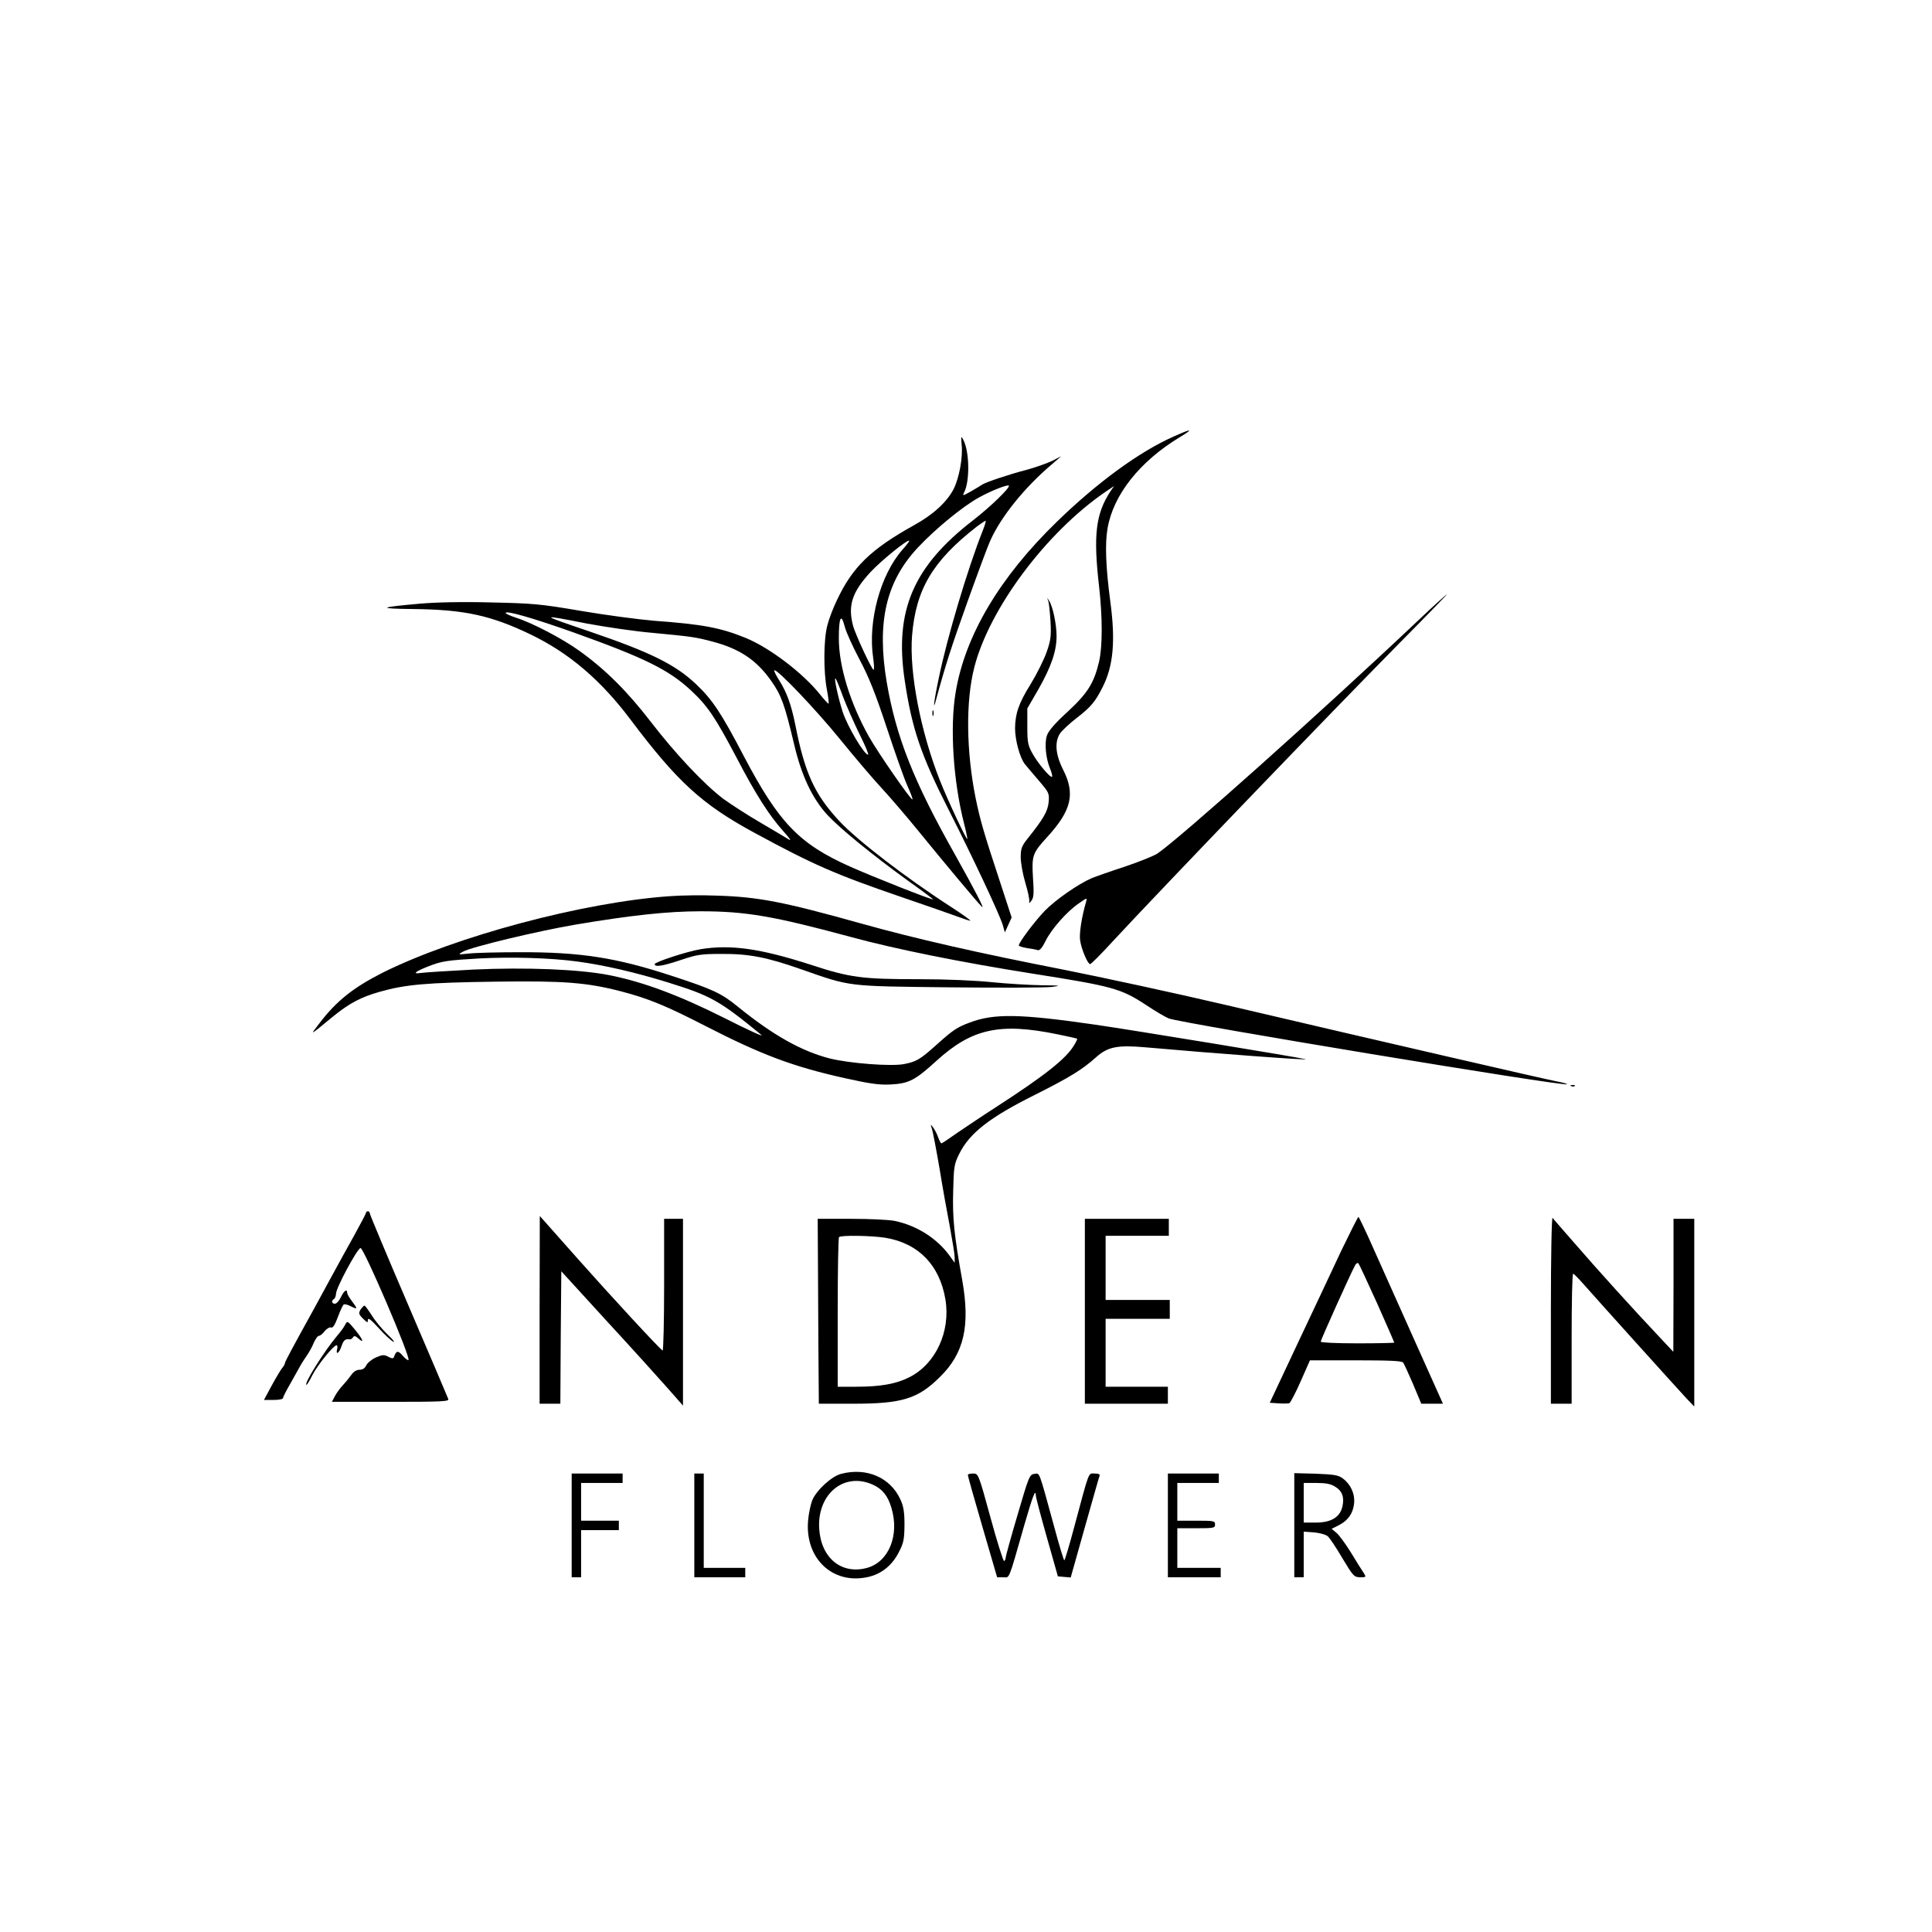
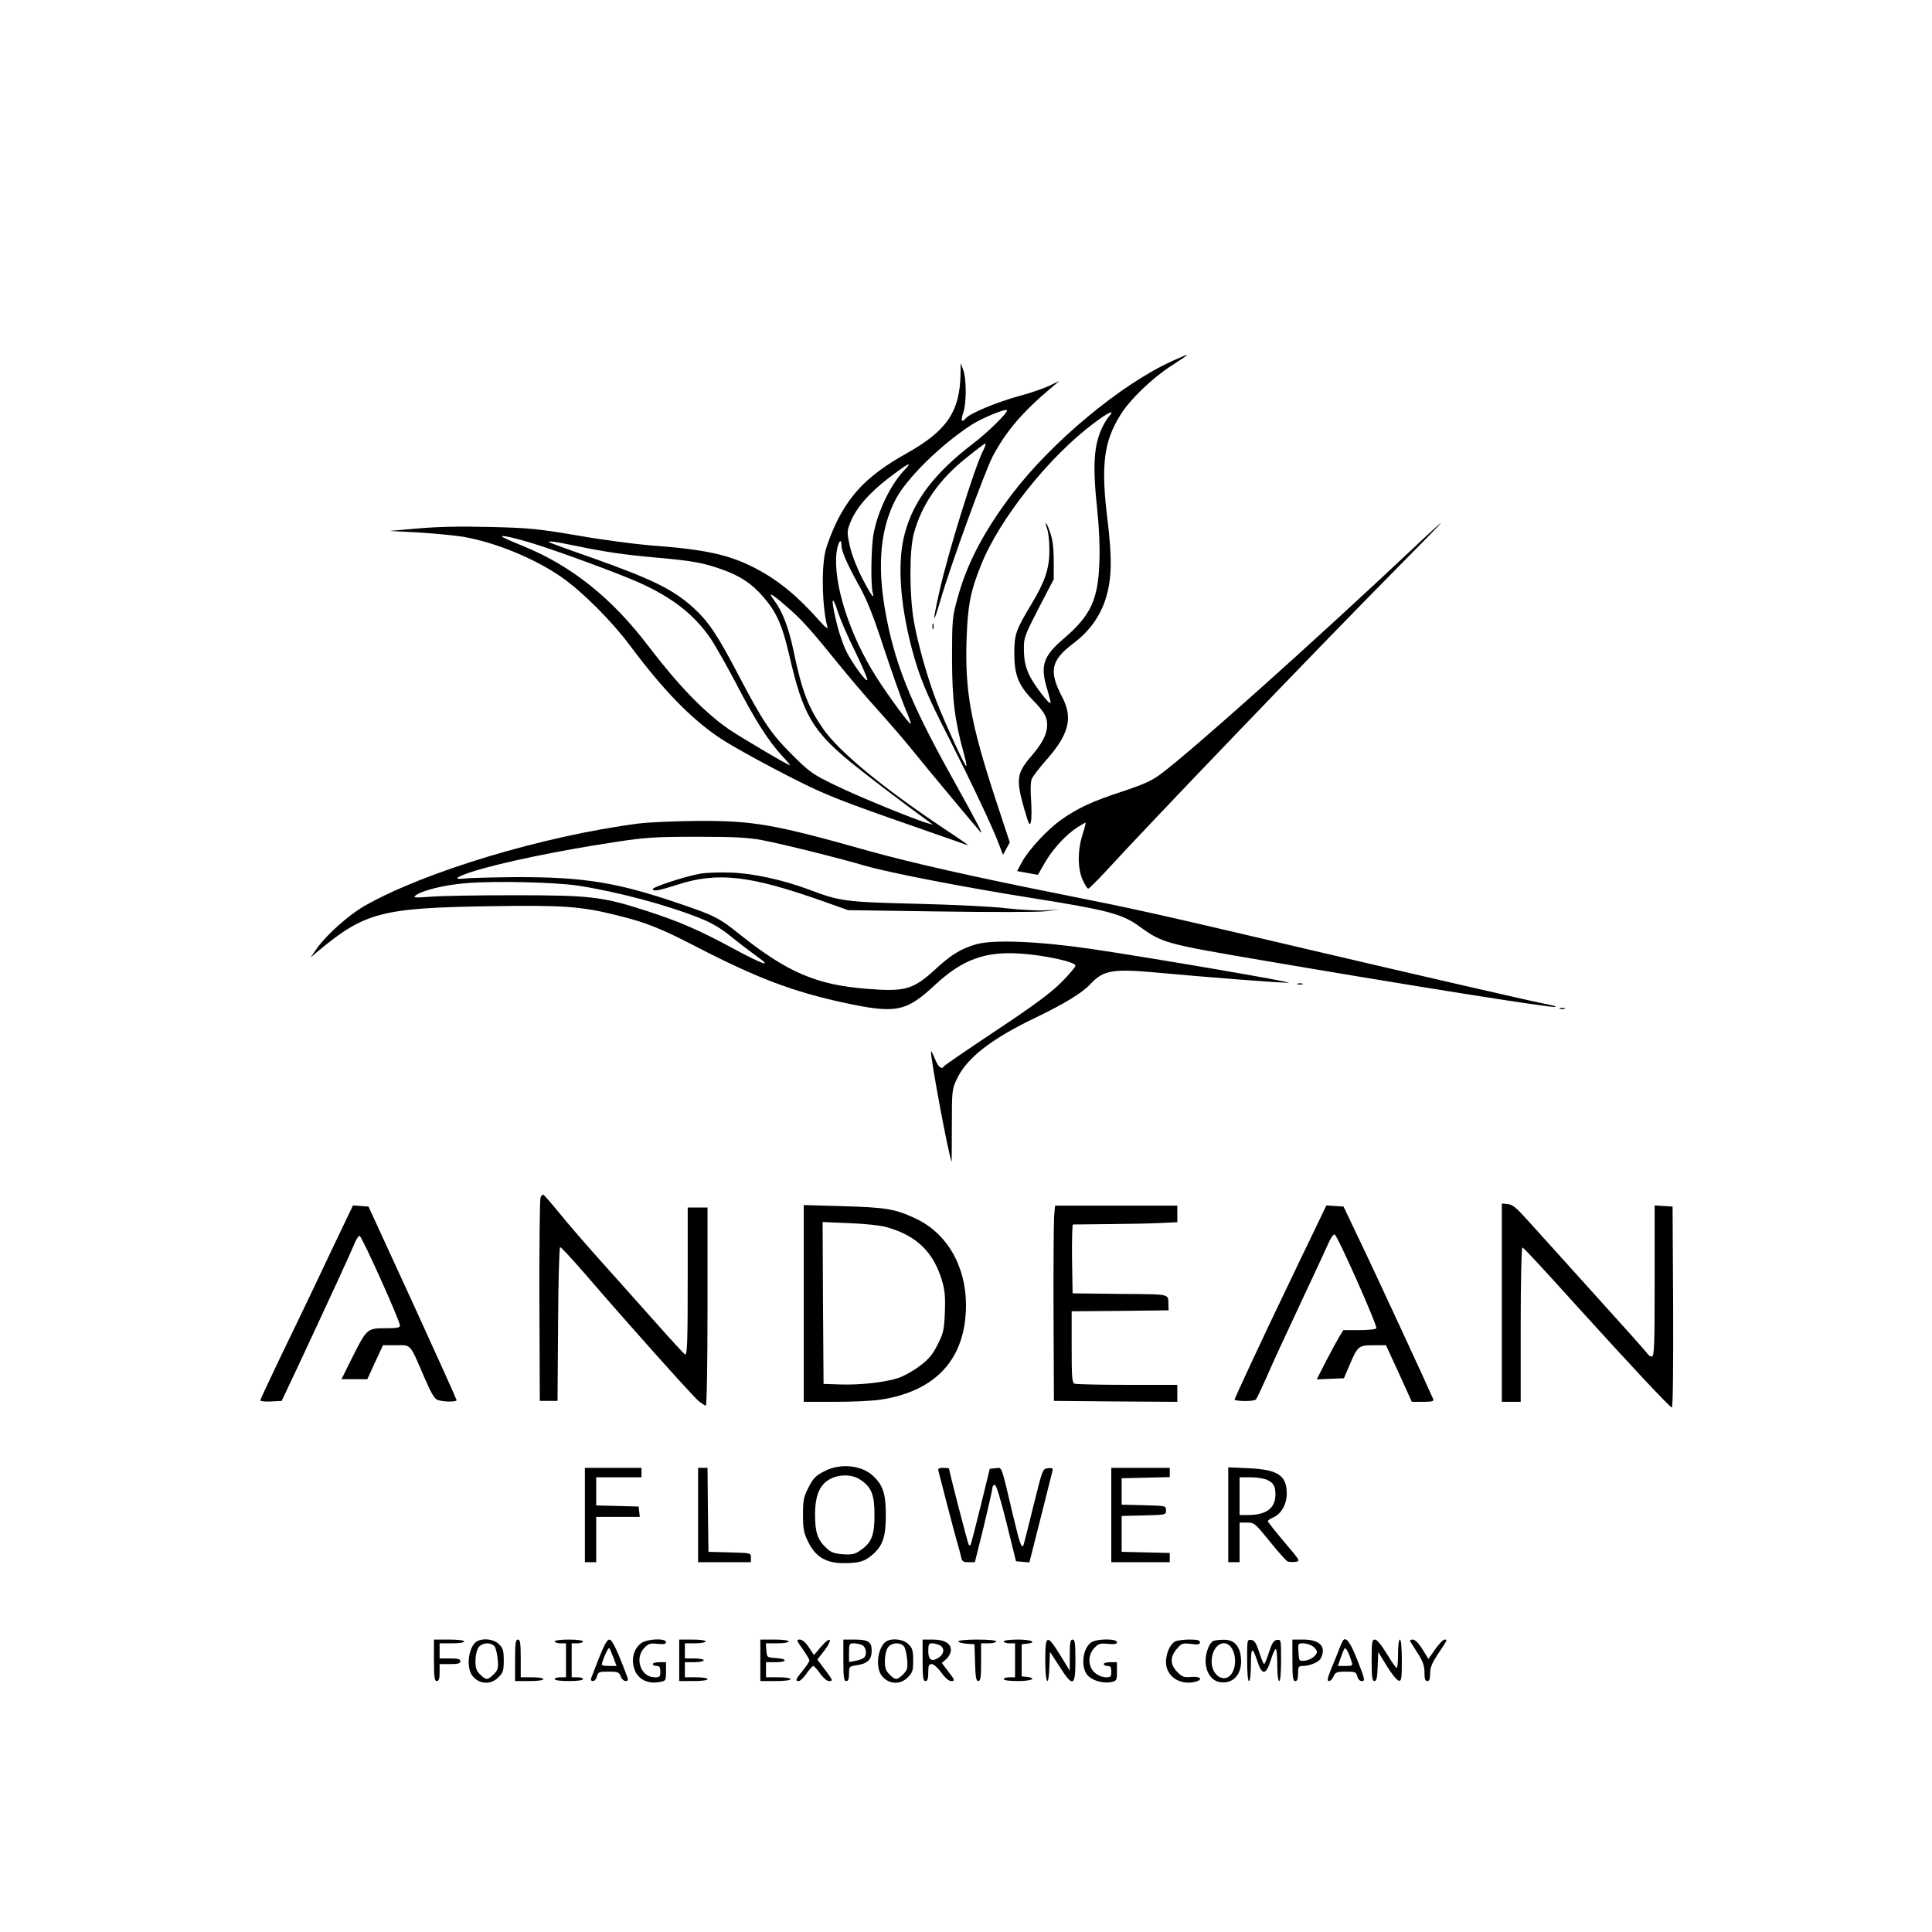
<svg xmlns="http://www.w3.org/2000/svg" version="1.0" width="1024pt" height="1024pt" viewBox="0 0 1024 1024" preserveAspectRatio="xMidYMid meet">
  <g transform="translate(0,1024) scale(0.1,-0.1)" fill="#000000" stroke="none">
-     <path d="M6220 7926 c-181 -80 -404 -243 -618 -451 -303 -294 -487 -603 -537 -905 -31 -184 -13 -470 45 -696 11 -42 18 -79 17 -81 -5 -5 -104 206 -144 307 -104 262 -164 575 -149 770 20 246 109 396 342 578 23 17 45 32 48 32 3 0 -4 -24 -15 -52 -78 -195 -189 -566 -233 -781 -26 -122 -33 -186 -15 -117 49 181 82 284 167 521 54 151 108 296 120 322 57 128 181 282 327 406 l50 43 -51 -26 c-28 -13 -88 -34 -132 -46 -83 -21 -219 -66 -237 -79 -5 -4 -32 -20 -58 -35 -42 -24 -47 -25 -38 -8 32 59 30 217 -3 280 -12 24 -13 22 -9 -25 7 -68 -13 -175 -42 -234 -36 -70 -109 -137 -211 -193 -228 -127 -326 -221 -409 -399 -19 -39 -42 -99 -50 -132 -20 -75 -21 -245 -2 -342 8 -40 11 -73 8 -73 -3 1 -24 23 -46 51 -91 113 -266 246 -393 298 -133 54 -227 72 -487 91 -82 7 -256 30 -385 52 -217 37 -254 40 -478 45 -154 4 -293 1 -381 -7 -215 -19 -223 -26 -31 -28 274 -3 413 -34 625 -136 202 -98 369 -240 527 -450 248 -330 379 -449 653 -598 317 -172 431 -222 787 -344 123 -42 252 -87 287 -100 35 -13 68 -24 74 -24 5 0 -39 32 -99 71 -242 156 -503 357 -597 459 -130 140 -182 254 -232 510 -21 104 -45 171 -85 234 -17 27 -29 50 -26 53 11 12 221 -208 349 -366 78 -96 176 -211 217 -255 42 -45 127 -144 190 -221 145 -178 317 -384 343 -410 20 -21 -32 80 -141 275 -219 388 -312 622 -362 913 -54 320 -4 535 166 716 93 99 238 218 324 265 66 36 150 69 157 62 9 -9 -98 -113 -190 -184 -317 -245 -417 -479 -362 -847 38 -256 86 -397 232 -685 127 -250 270 -554 288 -613 l11 -39 18 40 18 39 -65 199 c-84 254 -102 318 -126 434 -50 249 -53 514 -7 693 80 312 380 713 692 928 l49 33 -20 -29 c-77 -118 -91 -230 -60 -500 19 -167 19 -323 0 -403 -27 -113 -60 -166 -167 -265 -66 -60 -101 -101 -109 -125 -14 -41 -6 -123 17 -177 8 -20 13 -39 10 -42 -8 -8 -74 70 -103 122 -25 45 -28 60 -28 145 l0 95 59 102 c68 120 96 202 96 281 0 64 -20 157 -39 187 -13 20 -13 20 -5 0 4 -11 9 -61 12 -110 4 -78 1 -100 -21 -162 -14 -40 -52 -116 -85 -170 -63 -101 -81 -155 -82 -233 0 -63 26 -159 53 -191 12 -15 46 -55 76 -90 51 -60 53 -64 49 -111 -5 -49 -27 -87 -114 -196 -29 -37 -34 -51 -34 -96 0 -29 11 -90 25 -137 14 -46 23 -90 20 -99 -3 -9 2 -7 11 5 13 17 15 37 9 122 -7 118 -3 131 75 216 129 141 150 229 85 357 -41 81 -46 147 -17 192 10 15 49 52 88 82 76 59 99 86 138 164 57 112 69 244 41 453 -24 181 -29 306 -15 387 30 179 171 357 385 486 74 45 63 46 -35 2z m-1438 -601 c-116 -132 -183 -379 -154 -572 5 -35 6 -63 2 -63 -9 0 -97 188 -109 235 -28 106 -4 178 93 283 57 61 196 174 205 166 2 -2 -15 -24 -37 -49z m-1742 -437 c377 -135 505 -198 623 -308 88 -82 128 -142 240 -354 102 -196 175 -310 250 -393 37 -41 44 -53 24 -40 -16 10 -83 50 -150 89 -67 39 -153 95 -192 123 -102 77 -254 238 -387 411 -125 162 -241 277 -378 375 -92 66 -250 148 -335 175 -30 10 -55 21 -55 25 0 15 143 -26 360 -103z m71 47 c97 -18 252 -41 345 -49 212 -20 232 -23 322 -47 143 -38 233 -98 311 -210 52 -74 70 -123 120 -334 39 -166 96 -287 177 -375 67 -72 241 -214 432 -352 72 -51 129 -94 128 -95 -4 -5 -330 124 -443 175 -268 120 -375 232 -560 583 -120 230 -168 302 -254 383 -110 104 -241 169 -570 281 -262 89 -262 90 -8 40z m1445 -191 c50 -94 84 -180 144 -361 43 -131 92 -269 109 -307 17 -38 30 -71 27 -73 -6 -7 -181 245 -230 332 -100 178 -160 373 -160 521 0 112 12 137 31 64 7 -29 43 -108 79 -176z m-87 -199 c19 -49 58 -138 87 -197 30 -60 50 -108 45 -108 -21 0 -111 153 -135 228 -26 82 -48 189 -37 175 4 -4 22 -48 40 -98z" />
-     <path d="M7514 6949 c-514 -486 -1265 -1156 -1381 -1234 -21 -13 -99 -44 -173 -69 -74 -24 -153 -52 -175 -61 -71 -31 -189 -113 -247 -172 -53 -55 -138 -168 -138 -184 0 -4 19 -10 43 -14 23 -3 49 -8 57 -11 11 -3 24 13 42 49 31 63 113 156 176 199 45 31 45 31 38 7 -23 -80 -37 -169 -31 -204 7 -47 40 -125 53 -125 5 0 60 55 122 123 254 274 1148 1204 1514 1575 143 144 257 262 255 262 -3 0 -73 -63 -155 -141z" />
-     <path d="M4942 6460 c0 -14 2 -19 5 -12 2 6 2 18 0 25 -3 6 -5 1 -5 -13z" />
-     <path d="M3550 5490 c-455 -31 -1137 -213 -1523 -406 -154 -78 -245 -150 -335 -269 -51 -66 -55 -68 74 38 86 70 149 103 249 131 135 38 247 48 610 53 364 5 484 -4 669 -52 142 -37 239 -77 441 -181 300 -154 466 -217 745 -279 131 -29 180 -36 240 -33 97 5 130 22 243 125 188 171 335 204 642 141 55 -11 102 -22 104 -23 2 -2 -6 -19 -18 -38 -43 -70 -154 -158 -409 -323 -67 -43 -159 -105 -205 -136 -45 -32 -84 -58 -87 -58 -4 0 -11 15 -18 33 -6 18 -19 42 -27 52 -14 19 -14 18 -5 -10 5 -16 23 -111 40 -210 16 -99 41 -238 55 -310 13 -71 25 -143 25 -159 l0 -29 -28 39 c-67 91 -172 158 -290 183 -29 6 -133 11 -231 11 l-177 0 2 -362 c1 -200 2 -420 3 -490 l1 -128 183 0 c258 0 342 26 458 141 129 126 162 271 119 514 -43 239 -52 328 -48 470 3 129 5 144 31 197 54 111 161 195 402 315 187 94 250 133 324 199 62 56 114 66 262 53 360 -32 872 -70 849 -63 -32 9 -915 154 -1115 183 -402 58 -537 60 -666 11 -67 -25 -88 -39 -178 -120 -85 -76 -104 -87 -170 -100 -69 -13 -289 4 -393 30 -149 38 -301 123 -488 275 -87 71 -133 92 -350 163 -293 96 -482 126 -805 125 -115 0 -237 -3 -270 -7 -59 -6 -60 -6 -31 10 44 25 391 108 594 143 298 50 490 71 666 71 239 0 388 -26 795 -136 234 -64 588 -135 961 -194 431 -68 471 -79 608 -169 48 -32 101 -63 117 -69 63 -25 2099 -362 2111 -349 3 2 -24 10 -58 16 -67 13 -952 217 -1753 405 -269 63 -654 146 -855 186 -460 90 -781 163 -1075 245 -415 116 -544 141 -765 148 -74 3 -187 2 -250 -3z m-492 -346 c143 -19 311 -58 482 -111 228 -71 272 -95 495 -278 17 -14 -71 26 -195 89 -241 121 -429 191 -608 227 -161 32 -446 43 -725 30 -133 -7 -258 -15 -277 -18 -47 -7 -29 8 40 35 72 28 98 32 270 42 173 9 377 3 518 -16z m1632 -1464 c176 -28 291 -145 321 -328 28 -170 -52 -342 -192 -412 -69 -35 -152 -50 -281 -50 l-98 0 0 393 c0 217 3 397 7 400 10 11 170 8 243 -3z" />
-     <path d="M3713 5209 c-72 -12 -243 -68 -243 -79 0 -17 41 -11 139 22 86 29 108 32 216 32 145 1 241 -18 420 -81 266 -93 238 -90 785 -96 267 -3 512 -2 545 2 53 7 46 8 -55 9 -63 1 -180 8 -260 16 -87 9 -241 16 -385 16 -307 0 -369 8 -579 77 -267 86 -424 108 -583 82z" />
-     <path d="M8328 4483 c7 -3 16 -2 19 1 4 3 -2 6 -13 5 -11 0 -14 -3 -6 -6z" />
-     <path d="M1940 3812 c0 -4 -28 -57 -61 -117 -34 -61 -90 -162 -124 -225 -34 -63 -73 -135 -87 -160 -115 -208 -158 -288 -158 -295 0 -5 -6 -16 -13 -24 -8 -9 -33 -51 -56 -93 l-42 -78 51 0 c27 0 50 4 50 10 0 5 17 39 38 75 20 36 44 78 52 93 8 15 25 41 36 57 12 17 29 47 37 68 9 20 21 37 28 37 6 0 20 11 30 25 11 13 26 22 34 19 9 -4 20 13 36 56 12 33 26 63 31 66 4 3 22 -1 38 -10 36 -18 37 -14 5 28 -14 18 -25 38 -25 44 0 23 -17 11 -33 -23 -9 -19 -23 -35 -32 -35 -17 0 -20 16 -5 25 6 3 10 16 11 28 0 31 114 242 130 242 18 0 267 -581 254 -593 -3 -4 -17 7 -31 23 -25 29 -34 27 -47 -10 -2 -6 -14 -5 -29 4 -23 12 -31 11 -66 -4 -22 -10 -45 -29 -51 -42 -7 -15 -19 -23 -35 -23 -16 0 -32 -10 -43 -26 -10 -14 -30 -39 -45 -55 -15 -16 -35 -43 -43 -59 l-16 -30 312 0 c276 0 310 2 305 15 -3 9 -98 231 -211 495 -113 263 -205 483 -205 489 0 6 -4 11 -10 11 -5 0 -10 -3 -10 -8z" />
-     <path d="M2860 3298 l0 -498 55 0 55 0 2 351 3 351 241 -264 c133 -144 278 -305 323 -356 l81 -92 0 495 0 495 -50 0 -50 0 0 -351 c0 -193 -4 -349 -8 -347 -12 4 -281 296 -446 482 -78 88 -156 176 -173 195 l-32 36 -1 -497z" />
-     <path d="M7110 3613 c-46 -98 -150 -320 -232 -493 l-148 -315 46 -3 c26 -2 52 -1 58 1 6 3 33 55 60 116 l49 111 242 0 c182 0 245 -3 252 -12 5 -7 29 -59 53 -115 l43 -103 58 0 57 0 -145 323 c-79 177 -179 400 -221 494 -42 95 -79 173 -82 173 -3 0 -43 -80 -90 -177z m189 -281 c50 -112 91 -206 91 -208 0 -2 -88 -4 -195 -4 -114 0 -195 4 -195 9 0 9 158 360 182 404 5 11 14 15 18 11 4 -5 49 -101 99 -212z" />
-     <path d="M8220 3297 l0 -497 55 0 55 0 0 345 c0 190 3 345 8 344 4 0 32 -29 62 -63 64 -73 475 -529 537 -596 l43 -45 0 498 0 497 -55 0 -55 0 0 -352 -1 -353 -75 80 c-127 134 -334 363 -448 495 -60 69 -113 129 -117 135 -5 5 -9 -209 -9 -488z" />
-     <path d="M5750 3290 l0 -490 220 0 220 0 0 45 0 45 -165 0 -165 0 0 180 0 180 170 0 170 0 0 50 0 50 -170 0 -170 0 0 170 0 170 168 0 167 0 0 45 0 45 -222 0 -223 0 0 -490z" />
-     <path d="M1911 3299 c-11 -19 -10 -25 13 -48 23 -23 26 -23 26 -7 0 14 16 2 56 -42 31 -35 66 -67 78 -73 11 -5 -2 12 -31 39 -28 27 -66 73 -83 101 -18 28 -35 51 -38 51 -4 0 -13 -10 -21 -21z" />
-     <path d="M1829 3218 c-6 -13 -26 -39 -43 -59 -68 -81 -180 -259 -161 -259 2 0 17 23 31 52 27 53 112 158 128 158 4 0 6 -9 3 -20 -9 -35 11 -22 23 15 11 32 20 40 44 36 5 -1 13 4 17 11 6 9 13 8 28 -6 35 -31 24 -4 -18 47 -39 47 -40 48 -52 25z" />
-     <path d="M4457 2428 c-50 -13 -131 -88 -152 -140 -9 -23 -19 -72 -22 -108 -17 -200 130 -339 315 -299 72 15 130 61 166 132 26 50 29 68 30 145 0 67 -5 98 -21 133 -53 118 -180 173 -316 137z m169 -57 c51 -23 80 -59 99 -124 43 -144 -14 -285 -129 -317 -135 -37 -244 51 -254 207 -12 184 132 303 284 234z" />
-     <path d="M3030 2155 l0 -275 25 0 25 0 0 125 0 125 100 0 100 0 0 25 0 25 -100 0 -100 0 0 100 0 100 110 0 110 0 0 25 0 25 -135 0 -135 0 0 -275z" />
-     <path d="M3680 2155 l0 -275 135 0 135 0 0 25 0 25 -110 0 -110 0 0 250 0 250 -25 0 -25 0 0 -275z" />
-     <path d="M5130 2423 c-1 -5 34 -128 77 -275 l78 -268 32 0 c36 0 25 -27 113 280 44 152 59 191 60 155 0 -11 27 -112 59 -225 l58 -205 34 -3 34 -3 74 263 c41 145 76 269 79 276 3 8 -6 12 -26 12 -35 0 -26 23 -108 -282 -26 -98 -50 -178 -53 -178 -3 0 -28 82 -55 183 -82 299 -74 279 -104 275 -25 -3 -29 -13 -89 -218 -35 -118 -63 -220 -63 -227 0 -6 -3 -14 -8 -17 -4 -2 -37 101 -72 230 -64 234 -65 234 -92 234 -16 0 -28 -3 -28 -7z" />
-     <path d="M6190 2155 l0 -275 140 0 140 0 0 25 0 25 -115 0 -115 0 0 105 0 105 100 0 c93 0 100 1 100 20 0 19 -7 20 -100 20 l-100 0 0 100 0 100 110 0 110 0 0 25 0 25 -135 0 -135 0 0 -275z" />
-     <path d="M6860 2156 l0 -276 25 0 25 0 0 121 0 121 55 -4 c31 -3 63 -12 73 -21 10 -9 45 -61 77 -116 57 -95 62 -100 94 -101 32 0 33 1 19 23 -8 12 -39 60 -67 107 -29 47 -64 95 -78 106 l-25 21 38 19 c49 25 75 62 81 115 5 52 -18 102 -60 133 -24 18 -46 21 -143 25 l-114 3 0 -276z m217 204 c38 -23 50 -58 37 -109 -14 -54 -61 -81 -140 -81 l-64 0 0 105 0 105 68 0 c49 0 76 -5 99 -20z" />
+     <path d="M6214 8327 c-272 -123 -640 -429 -851 -707 -151 -200 -240 -371 -290 -558 -25 -90 -27 -112 -27 -307 0 -219 14 -334 62 -507 11 -38 17 -68 13 -68 -8 0 -114 231 -157 342 -47 121 -98 301 -120 423 -24 137 -25 376 -1 465 41 155 134 289 282 406 47 38 91 71 96 73 6 2 1 -16 -11 -39 -46 -91 -185 -539 -231 -745 -38 -171 -36 -187 6 -45 54 186 234 679 277 762 70 132 158 235 308 361 l45 38 -52 -25 c-29 -14 -103 -40 -165 -56 -113 -31 -258 -91 -279 -117 -22 -26 -28 -13 -14 28 18 51 18 182 0 229 l-13 35 -1 -56 c-3 -200 -72 -302 -286 -422 -193 -108 -292 -205 -370 -362 -24 -49 -51 -119 -60 -155 -23 -100 -17 -302 11 -405 3 -11 -16 4 -43 35 -115 130 -218 215 -339 278 -141 73 -265 100 -564 122 -80 7 -251 29 -380 52 -213 36 -257 40 -466 45 -158 4 -279 1 -380 -8 l-149 -13 150 -8 c83 -5 190 -15 240 -23 172 -30 382 -116 524 -216 109 -76 264 -232 359 -359 178 -239 327 -392 481 -494 70 -46 261 -151 426 -233 134 -67 239 -108 570 -223 154 -54 289 -101 300 -105 31 -13 20 -4 -135 99 -312 210 -529 390 -615 510 -81 116 -114 200 -159 416 -25 122 -60 212 -102 267 -38 50 -17 40 63 -30 84 -72 129 -123 278 -307 60 -74 152 -182 205 -240 52 -58 136 -154 185 -215 101 -125 341 -412 362 -435 17 -17 -17 48 -157 300 -220 396 -302 604 -350 883 -41 241 -22 428 57 580 59 113 241 291 403 396 55 35 178 86 187 77 9 -9 -102 -119 -182 -179 -201 -154 -313 -300 -359 -473 -40 -145 -28 -357 33 -597 40 -156 78 -250 199 -486 116 -229 233 -475 266 -564 l22 -58 18 33 18 33 -77 234 c-130 398 -161 568 -152 841 6 179 20 255 77 396 97 243 360 574 599 752 78 59 114 74 79 35 -9 -10 -24 -34 -33 -53 -48 -95 -55 -204 -29 -447 10 -95 14 -193 11 -273 -7 -199 -46 -282 -188 -404 -111 -94 -127 -145 -88 -271 11 -37 19 -69 17 -71 -9 -8 -91 101 -114 151 -19 42 -26 74 -27 126 -1 69 0 73 78 225 l80 154 0 98 c0 67 -6 113 -19 150 -10 29 -20 51 -22 49 -3 -2 1 -17 7 -33 6 -16 11 -65 11 -109 0 -100 -23 -167 -97 -290 -81 -135 -89 -157 -89 -260 0 -110 22 -166 93 -240 67 -69 81 -94 81 -138 0 -47 -25 -97 -85 -166 -76 -89 -81 -121 -37 -276 25 -87 30 -96 36 -70 4 15 4 67 1 114 -4 50 -3 97 3 111 5 14 40 59 76 100 122 138 144 224 86 335 -72 138 -61 194 59 285 86 65 142 143 172 239 32 103 34 210 9 416 -36 291 -20 416 71 560 49 78 166 191 267 256 109 71 109 72 6 26z m-1421 -579 c-73 -77 -141 -218 -163 -338 -13 -69 -16 -275 -4 -313 12 -42 -14 -4 -60 86 -25 49 -53 122 -62 164 -15 69 -15 77 1 119 29 77 98 158 202 238 104 80 137 97 86 44z m-1963 -390 c153 -48 444 -156 551 -203 182 -81 299 -172 388 -303 23 -35 85 -144 137 -243 99 -191 168 -298 240 -376 24 -25 43 -48 41 -49 -4 -4 -271 154 -327 193 -129 90 -266 232 -423 438 -194 255 -407 426 -665 531 -57 23 -107 45 -110 49 -12 12 69 -6 168 -37z m201 -7 c173 -36 273 -51 444 -66 200 -18 254 -28 357 -65 93 -34 152 -73 212 -142 72 -82 102 -150 140 -314 72 -312 122 -398 330 -568 82 -67 262 -204 406 -309 l25 -18 -25 7 c-62 16 -368 141 -489 200 -126 61 -139 71 -231 162 -115 115 -156 176 -285 422 -110 211 -160 286 -239 358 -109 99 -220 153 -556 272 -113 39 -207 74 -209 76 -9 8 29 4 120 -15z m1429 -1 c0 -31 28 -96 91 -210 45 -80 77 -161 137 -345 44 -132 94 -273 111 -313 18 -41 30 -76 28 -78 -6 -6 -117 145 -180 244 -144 224 -233 503 -213 665 7 53 26 81 26 37z m-15 -365 c11 -33 50 -123 88 -199 37 -77 66 -144 64 -150 -5 -14 -79 87 -111 151 -14 28 -34 85 -45 125 -39 149 -36 199 4 73z" />
+     <path d="M7485 7329 c-533 -501 -1176 -1076 -1336 -1194 -46 -34 -92 -54 -200 -90 -157 -51 -236 -87 -326 -151 -73 -52 -171 -158 -207 -224 l-25 -47 55 -10 55 -10 39 68 c43 73 112 147 172 185 21 13 39 24 42 24 2 0 -5 -28 -16 -62 -27 -85 -27 -181 0 -241 12 -26 25 -47 30 -47 4 0 46 41 93 92 241 263 1108 1166 1513 1576 148 149 268 272 265 272 -2 0 -72 -63 -154 -141z" />
+     <path d="M4942 6920 c0 -14 2 -19 5 -12 2 6 2 18 0 25 -3 6 -5 1 -5 -13z" />
+     <path d="M3384 5875 c-502 -65 -1131 -254 -1451 -436 -85 -49 -200 -151 -253 -225 l-34 -49 39 33 c249 207 337 230 914 239 384 6 483 -1 670 -48 158 -39 230 -68 426 -169 317 -164 510 -237 780 -295 274 -59 327 -48 480 94 145 135 265 179 450 167 128 -8 295 -44 295 -64 0 -8 -35 -49 -78 -92 -57 -56 -148 -123 -344 -253 -147 -98 -270 -182 -273 -187 -13 -21 -31 -8 -49 36 -10 25 -20 44 -21 42 -9 -8 96 -570 109 -585 0 -1 1 85 1 190 0 186 1 194 26 247 52 112 182 213 415 325 156 75 250 132 294 180 67 72 119 81 341 61 268 -25 671 -56 709 -55 39 1 -718 131 -1050 180 -274 40 -517 50 -606 24 -80 -23 -133 -55 -216 -132 -119 -109 -160 -120 -363 -104 -267 21 -421 87 -671 286 -112 90 -136 102 -321 165 -330 113 -507 142 -868 141 -121 -1 -242 -4 -270 -7 -66 -8 -50 7 35 35 150 48 456 112 760 158 165 25 212 28 435 28 199 0 269 -4 345 -18 109 -21 396 -92 550 -137 125 -36 526 -114 875 -169 408 -65 484 -85 575 -152 121 -87 134 -91 645 -178 807 -138 1540 -254 1558 -248 7 2 -6 7 -28 11 -72 13 -689 155 -1290 296 -809 190 -889 208 -1300 290 -453 90 -791 166 -1021 230 -503 142 -610 160 -902 159 -120 -1 -263 -7 -318 -14z m-321 -329 c212 -33 471 -102 648 -173 62 -25 111 -53 170 -102 46 -37 106 -82 132 -101 85 -60 34 -44 -120 39 -188 102 -293 147 -469 204 -232 75 -295 82 -699 82 -192 0 -393 -3 -445 -8 -82 -6 -93 -5 -77 7 35 27 154 56 267 65 155 13 472 5 593 -13z" />
+     <path d="M3710 5609 c-72 -12 -250 -70 -250 -81 0 -14 32 -9 130 23 215 69 385 49 770 -87 l135 -48 485 -7 c267 -4 519 -4 560 1 l75 9 -76 -4 c-41 -2 -134 3 -205 11 -71 9 -286 19 -479 24 -377 9 -403 13 -570 76 -137 51 -293 85 -410 89 -60 2 -135 0 -165 -6z" />
+     <path d="M6878 5023 c6 -2 18 -2 25 0 6 3 1 5 -13 5 -14 0 -19 -2 -12 -5z" />
+     <path d="M8268 4893 c6 -2 18 -2 25 0 6 3 1 5 -13 5 -14 0 -19 -2 -12 -5z" />
+     <path d="M2865 3893 c-4 -10 -7 -256 -6 -548 l2 -530 47 0 47 0 3 408 c1 224 6 407 11 407 5 0 64 -64 132 -142 225 -262 569 -646 600 -672 17 -14 35 -26 40 -26 5 0 9 211 9 525 l0 525 -52 0 -53 0 0 -351 c0 -360 -2 -430 -14 -428 -3 0 -82 86 -176 192 -93 105 -225 252 -291 326 -67 75 -157 179 -199 231 -42 52 -81 96 -85 98 -4 2 -11 -5 -15 -15z" />
+     <path d="M7960 3336 l0 -526 50 0 50 0 0 411 c0 226 4 409 9 407 9 -3 96 -97 301 -324 260 -287 481 -524 491 -524 6 0 8 205 7 533 l-3 532 -47 3 -48 3 0 -400 c0 -344 -2 -401 -15 -401 -7 0 -18 6 -22 14 -4 7 -128 146 -274 307 -146 162 -304 337 -351 389 -69 77 -90 96 -116 98 l-32 3 0 -525z" />
+     <path d="M1824 3753 c-26 -54 -91 -190 -144 -303 -54 -113 -143 -299 -199 -414 -55 -115 -101 -213 -101 -218 0 -5 26 -8 57 -6 l56 3 85 180 c165 353 279 601 298 647 10 27 24 48 30 48 11 0 214 -451 214 -476 0 -11 -17 -14 -78 -14 -96 0 -98 -2 -176 -157 l-56 -113 68 0 69 0 41 90 42 90 70 0 c81 0 70 13 151 -175 37 -85 53 -111 71 -116 35 -10 98 -10 98 0 0 4 -105 237 -233 517 l-234 509 -41 3 -41 3 -47 -98z" />
+     <path d="M4260 3331 l0 -521 166 0 c91 0 198 5 237 11 299 44 457 218 457 503 -1 209 -103 383 -272 460 -107 49 -151 56 -380 63 l-208 6 0 -522z m439 405 c160 -45 251 -133 296 -291 13 -45 16 -83 13 -162 -4 -93 -8 -110 -39 -171 -27 -53 -47 -77 -97 -114 -34 -26 -86 -54 -115 -63 -75 -23 -199 -36 -302 -33 l-90 3 -3 429 -2 429 142 -6 c79 -3 167 -12 197 -21z" />
+     <path d="M5587 3793 c-2 -32 -4 -265 -3 -518 l2 -460 327 -3 327 -2 0 45 0 45 -264 0 c-145 0 -271 3 -280 6 -14 5 -16 32 -16 195 l0 189 257 2 257 3 -1 23 c-3 68 24 61 -255 64 l-253 3 -3 183 c-1 100 1 182 5 182 5 0 91 1 193 2 102 1 224 3 273 6 l87 4 0 44 0 44 -324 0 -324 0 -5 -57z" />
+     <path d="M6959 3703 c-39 -81 -101 -209 -136 -283 -137 -285 -283 -599 -280 -600 30 -9 107 -7 114 3 5 6 31 62 58 122 26 61 106 234 177 385 71 151 139 297 150 323 11 26 26 46 32 44 15 -5 228 -485 221 -497 -3 -6 -44 -10 -91 -10 l-84 0 -20 -32 c-11 -18 -43 -77 -71 -131 l-50 -98 72 3 72 3 30 70 c42 100 48 105 127 105 l66 0 69 -150 68 -150 60 0 c43 0 58 3 54 13 -15 37 -312 680 -388 837 l-88 185 -46 3 -45 3 -71 -148z" />
+     <path d="M4369 2442 c-45 -23 -59 -37 -84 -86 -26 -51 -29 -68 -29 -145 0 -75 4 -95 28 -144 38 -78 94 -112 186 -112 81 0 110 8 150 41 59 50 75 96 75 214 0 113 -15 158 -67 207 -61 58 -176 69 -259 25z m191 -45 c59 -39 75 -79 75 -187 0 -108 -16 -148 -76 -188 -28 -20 -44 -23 -92 -20 -46 4 -63 10 -88 34 -46 43 -59 82 -59 177 0 101 25 159 80 188 49 26 119 25 160 -4z" />
+     <path d="M3100 2210 l0 -250 30 0 30 0 0 120 0 120 116 0 115 0 -3 28 -3 27 -112 3 -113 3 0 74 0 75 120 0 120 0 0 25 0 25 -150 0 -150 0 0 -250z" />
+     <path d="M3700 2210 l0 -250 140 0 140 0 0 25 c0 24 0 24 -112 27 l-113 3 -3 223 -2 222 -25 0 -25 0 0 -250z" />
+     <path d="M4974 2443 c3 -10 23 -90 46 -178 23 -88 47 -180 55 -205 7 -25 16 -57 19 -72 5 -24 11 -28 40 -28 l33 0 47 189 c25 104 46 197 46 205 0 9 6 16 13 16 7 0 30 -74 62 -203 l50 -202 35 -3 36 -3 59 233 c32 128 61 241 63 251 4 15 0 18 -24 15 -28 -3 -28 -4 -76 -197 -26 -106 -50 -201 -53 -210 -10 -22 -20 7 -55 154 -66 279 -58 257 -93 253 l-31 -3 -49 -200 c-27 -110 -51 -202 -53 -204 -2 -2 -6 -2 -9 1 -5 4 -105 392 -105 405 0 1 -14 3 -31 3 -24 0 -29 -4 -25 -17z" />
+     <path d="M5890 2210 l0 -250 155 0 155 0 0 25 0 24 -127 3 -128 3 0 95 0 95 118 3 c117 3 117 3 117 27 0 24 0 24 -117 27 l-118 3 0 70 0 70 128 3 127 3 0 24 0 25 -155 0 -155 0 0 -250z" />
+     <path d="M6510 2211 l0 -251 30 0 30 0 0 105 0 105 40 0 c38 0 42 -4 121 -101 44 -55 87 -103 94 -105 7 -3 26 -4 41 -2 27 3 26 5 -59 105 -48 57 -87 106 -87 110 0 5 13 14 30 21 42 19 70 70 70 126 0 96 -47 127 -202 134 l-108 5 0 -252z m209 184 c32 -16 41 -33 41 -76 0 -73 -48 -109 -147 -109 l-43 0 0 100 0 100 60 0 c34 0 74 -7 89 -15z" />
+     <path d="M2300 1440 c0 -91 3 -110 15 -110 11 0 15 12 15 45 l0 45 55 0 c42 0 55 3 55 15 0 12 -13 15 -55 15 l-55 0 0 40 0 40 65 0 c37 0 65 4 65 10 0 6 -33 10 -80 10 l-80 0 0 -110z" />
+     <path d="M2516 1531 c-36 -40 -43 -132 -13 -172 35 -46 97 -51 138 -10 26 26 29 36 29 91 0 51 -4 65 -25 85 -31 32 -103 35 -129 6z m105 -17 c7 -8 14 -39 17 -69 4 -47 1 -57 -21 -79 -32 -32 -42 -32 -72 -1 -20 19 -25 34 -25 72 0 28 7 58 16 71 18 26 65 30 85 6z" />
+     <path d="M2730 1440 l0 -110 75 0 c43 0 75 4 75 10 0 6 -27 10 -60 10 l-60 0 0 100 c0 82 -3 100 -15 100 -12 0 -15 -19 -15 -110z" />
+     <path d="M2940 1540 c0 -5 14 -10 30 -10 l30 0 0 -90 0 -90 -30 0 c-16 0 -30 -4 -30 -10 0 -6 32 -10 75 -10 43 0 75 4 75 10 0 6 -13 10 -30 10 l-30 0 0 90 0 90 30 0 c17 0 30 5 30 10 0 6 -32 10 -75 10 -43 0 -75 -4 -75 -10z" />
+     <path d="M3177 1458 c-20 -51 -39 -101 -43 -110 -4 -12 -1 -18 9 -18 8 0 18 11 21 25 6 23 11 25 61 25 50 0 56 -3 65 -25 5 -14 17 -25 26 -25 11 0 14 5 10 18 -52 140 -81 202 -96 202 -12 0 -27 -27 -53 -92z m74 -3 l17 -45 -39 0 c-21 0 -39 3 -39 7 0 17 33 93 39 88 3 -3 13 -26 22 -50z" />
+     <path d="M3397 1530 c-37 -29 -51 -79 -37 -129 15 -58 70 -89 136 -76 33 6 34 7 34 55 l0 50 -35 0 c-19 0 -35 -4 -35 -10 0 -5 9 -10 20 -10 16 0 20 -7 20 -30 0 -27 -3 -30 -30 -30 -74 0 -109 102 -54 157 22 22 32 25 70 20 33 -3 44 -1 44 9 0 23 -102 18 -133 -6z" />
+     <path d="M3600 1440 l0 -110 75 0 c43 0 75 4 75 10 0 6 -27 10 -60 10 l-60 0 0 40 0 40 50 0 c28 0 50 5 50 10 0 6 -22 10 -50 10 l-50 0 0 40 0 40 55 0 c30 0 55 5 55 10 0 6 -30 10 -70 10 l-70 0 0 -110z" />
+     <path d="M4030 1440 l0 -110 80 0 c47 0 80 4 80 10 0 6 -28 10 -65 10 l-65 0 0 40 0 40 50 0 c64 0 66 18 3 22 -48 3 -48 3 -51 41 l-3 37 60 0 c34 0 61 4 61 10 0 6 -32 10 -75 10 l-75 0 0 -110z" />
+     <path d="M4254 1500 c20 -28 36 -55 36 -61 0 -6 -16 -30 -35 -53 -38 -47 -42 -56 -21 -56 7 0 26 18 41 40 15 22 31 40 36 40 4 0 20 -18 36 -40 15 -22 36 -40 46 -40 24 0 22 4 -22 62 l-39 52 39 50 c47 63 30 76 -21 16 l-36 -42 -27 41 c-17 26 -35 41 -48 41 -19 0 -18 -4 15 -50z" />
+     <path d="M4470 1440 c0 -91 3 -110 15 -110 11 0 15 11 15 39 0 38 1 39 42 45 57 9 78 30 78 77 0 48 -18 59 -94 59 l-56 0 0 -110z m101 80 c21 -12 26 -52 7 -67 -7 -6 -28 -13 -45 -16 l-33 -6 0 49 c0 47 2 50 26 50 14 0 34 -5 45 -10z" />
+     <path d="M4687 1532 c-38 -42 -45 -132 -14 -173 35 -46 97 -51 138 -10 26 26 29 36 29 91 0 51 -4 65 -25 85 -30 31 -103 35 -128 7z m104 -18 c7 -8 14 -39 17 -69 4 -47 1 -57 -21 -79 -32 -32 -42 -32 -72 -1 -20 19 -25 34 -25 72 0 28 7 58 16 71 18 26 65 30 85 6z" />
+     <path d="M4890 1440 c0 -91 3 -110 15 -110 11 0 15 12 15 45 0 37 3 45 18 45 11 0 33 -20 51 -45 20 -28 40 -45 52 -45 23 0 20 6 -22 60 l-27 36 24 21 c13 12 24 33 24 47 0 36 -35 56 -97 56 l-53 0 0 -110z m91 80 c27 -15 24 -46 -6 -66 -37 -24 -55 -12 -55 36 0 34 3 40 21 40 11 0 29 -5 40 -10z" />
+     <path d="M5080 1541 c0 -6 19 -11 43 -13 l42 -3 3 -97 c2 -78 6 -98 17 -98 12 0 15 19 15 100 l0 100 40 0 c22 0 40 5 40 10 0 6 -40 10 -100 10 -56 0 -100 -4 -100 -9z" />
+     <path d="M5320 1540 c0 -5 14 -10 30 -10 l30 0 0 -90 0 -90 -30 0 c-16 0 -30 -4 -30 -10 0 -6 32 -10 75 -10 72 0 105 15 48 22 l-28 3 0 85 0 85 28 3 c57 7 24 22 -48 22 -43 0 -75 -4 -75 -10z" />
+     <path d="M5540 1440 c0 -126 18 -152 22 -32 l3 77 50 -77 c72 -113 85 -108 85 32 0 91 -3 110 -15 110 -12 0 -15 -16 -15 -82 l0 -83 -51 83 c-70 113 -79 109 -79 -28z" />
+     <path d="M5784 1535 c-47 -32 -57 -133 -19 -175 24 -27 80 -43 121 -36 33 7 34 8 34 56 l0 50 -35 0 c-19 0 -35 -4 -35 -10 0 -5 9 -10 20 -10 16 0 20 -7 20 -30 0 -27 -3 -30 -29 -30 -17 0 -42 10 -58 24 -37 32 -39 93 -3 131 22 24 31 26 73 22 35 -3 47 -1 47 9 0 20 -109 19 -136 -1z" />
+     <path d="M6227 1539 c-26 -15 -47 -63 -47 -109 0 -71 67 -120 145 -106 53 10 45 32 -10 28 -39 -4 -49 0 -75 26 -38 39 -40 79 -3 122 25 30 30 32 75 27 38 -5 48 -3 48 8 0 12 -14 15 -57 15 -32 0 -66 -5 -76 -11z" />
+     <path d="M6432 1543 c-21 -8 -42 -60 -42 -105 0 -60 30 -105 73 -113 74 -14 124 44 114 131 -7 63 -38 94 -91 93 -23 0 -47 -3 -54 -6z m90 -30 c23 -27 31 -78 18 -119 -31 -92 -130 -43 -117 58 9 69 63 101 99 61z" />
+     <path d="M6610 1441 c0 -67 4 -111 10 -111 6 0 10 36 10 87 0 95 8 98 35 16 24 -74 46 -72 70 7 10 33 22 60 27 60 4 0 8 -38 8 -85 0 -50 4 -85 10 -85 6 0 10 44 10 111 0 108 0 110 -22 107 -17 -2 -26 -16 -42 -65 -11 -35 -23 -63 -26 -63 -3 0 -15 28 -26 63 -16 49 -25 63 -42 65 -22 3 -22 1 -22 -107z" />
+     <path d="M6850 1440 c0 -91 3 -110 15 -110 11 0 15 11 15 40 0 35 3 40 24 40 37 0 86 20 96 40 32 61 -4 100 -92 100 l-58 0 0 -110z m108 74 c12 -8 22 -21 22 -28 0 -20 -32 -44 -65 -48 -29 -3 -30 -2 -33 45 -3 46 -2 47 25 47 16 0 39 -7 51 -16z" />
+     <path d="M7117 1543 c-3 -5 -15 -31 -25 -59 -11 -27 -29 -73 -41 -101 -16 -40 -17 -53 -7 -53 7 0 18 11 24 25 10 22 18 25 66 25 49 0 54 -2 60 -25 4 -16 13 -25 25 -25 17 0 15 10 -23 107 -39 100 -63 132 -79 106z m47 -111 c7 -20 4 -22 -33 -22 l-40 0 14 41 c8 22 17 45 21 51 6 10 22 -19 38 -70z" />
+     <path d="M7270 1440 c0 -90 3 -110 15 -110 11 0 15 18 17 77 l3 77 46 -75 c25 -41 53 -75 62 -77 15 -3 17 9 17 107 0 67 -4 111 -10 111 -6 0 -10 -32 -10 -75 0 -41 -3 -75 -7 -75 -5 0 -28 34 -53 75 -28 46 -52 75 -62 75 -16 0 -18 -12 -18 -110z" />
+     <path d="M7476 1538 c4 -7 23 -36 41 -65 25 -39 33 -63 33 -98 0 -33 4 -45 15 -45 11 0 15 11 15 41 0 30 10 54 38 97 54 81 55 82 39 82 -8 0 -30 -23 -50 -51 l-36 -52 -32 52 c-20 32 -39 51 -51 51 -13 0 -17 -4 -12 -12z" />
  </g>
</svg>
